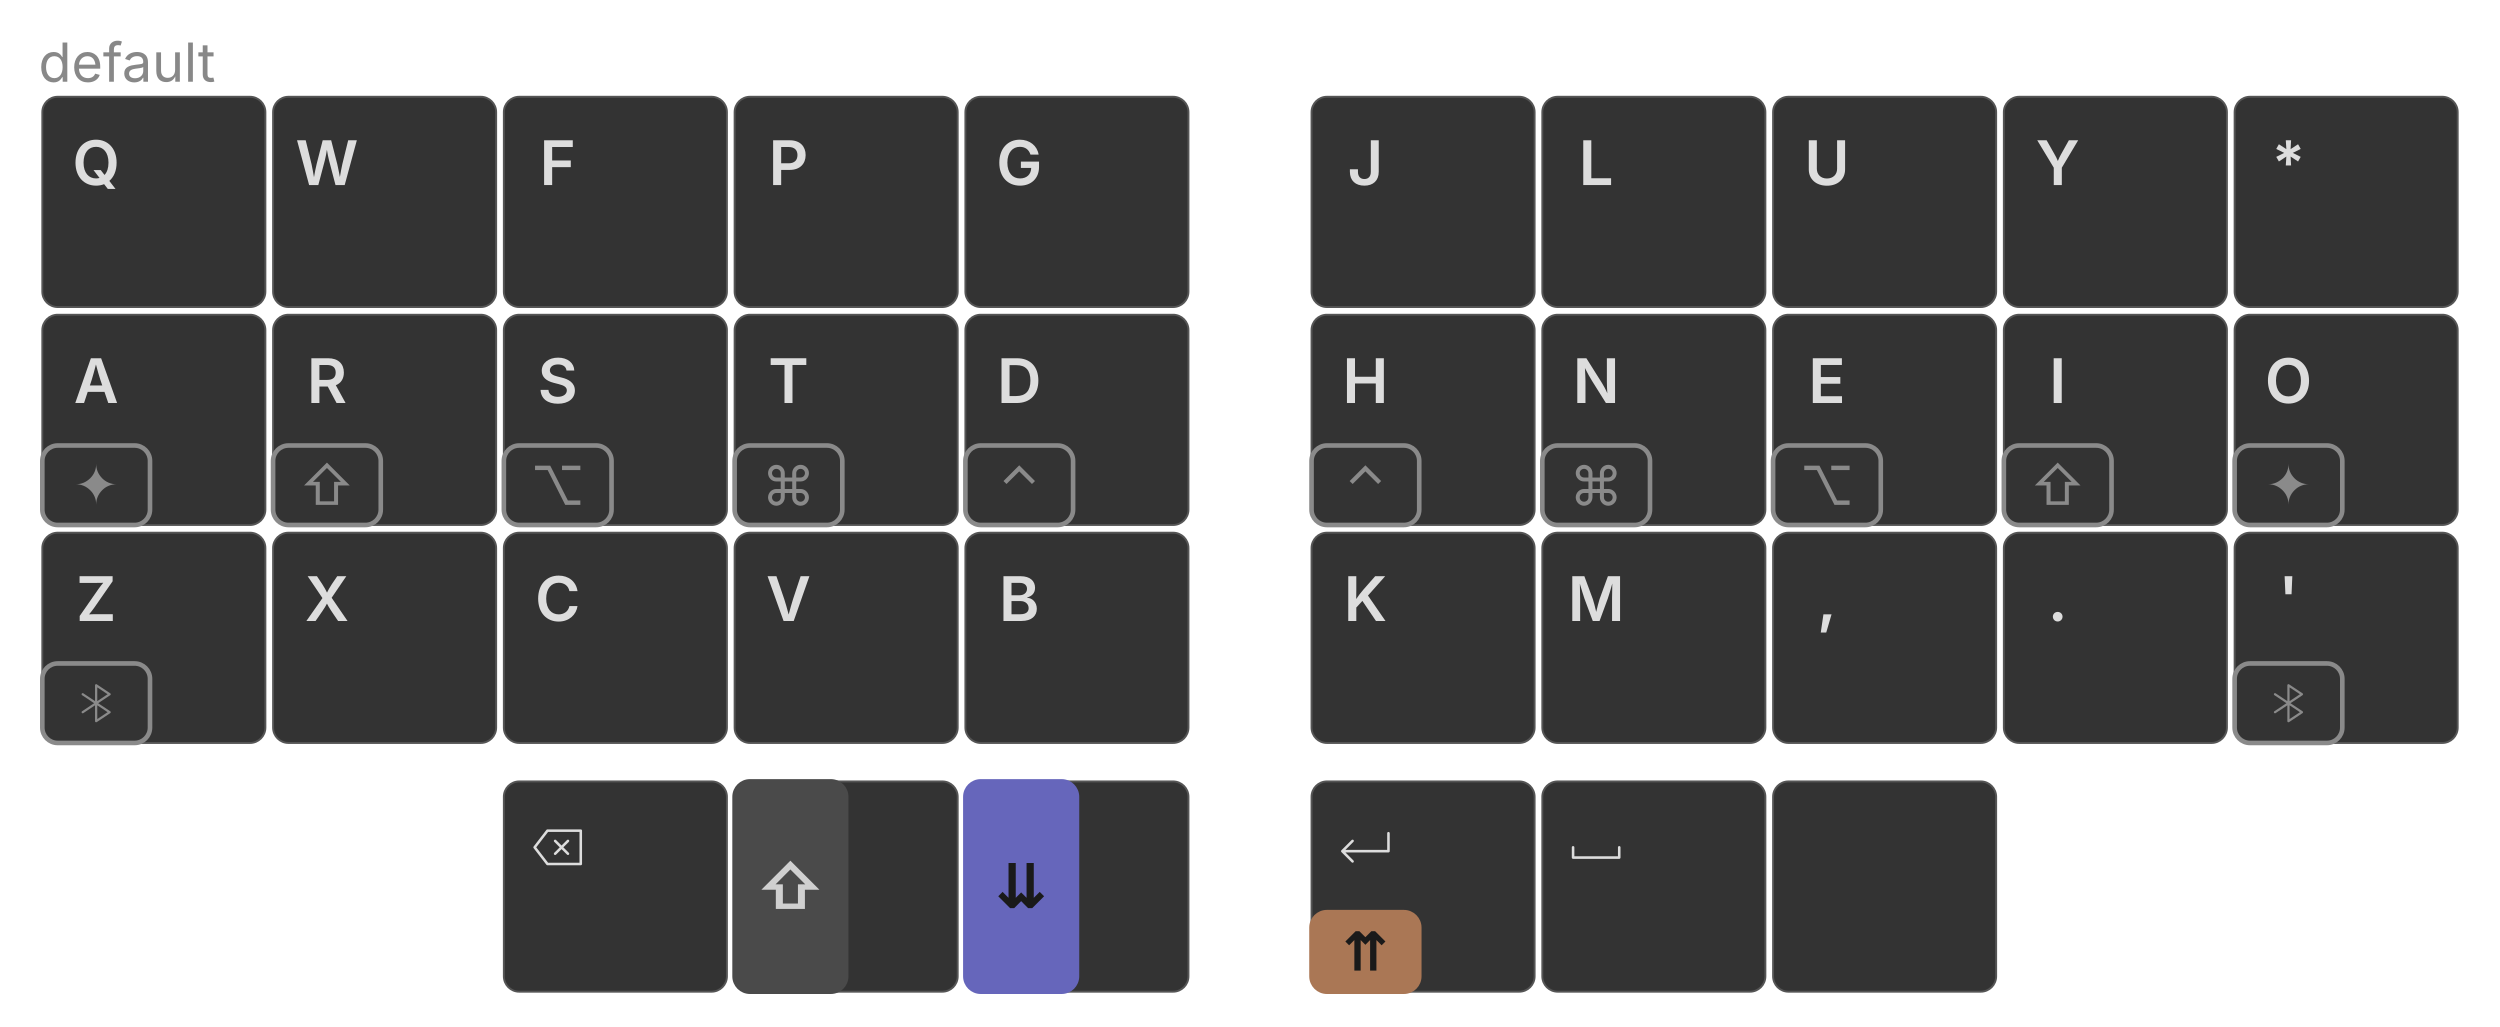
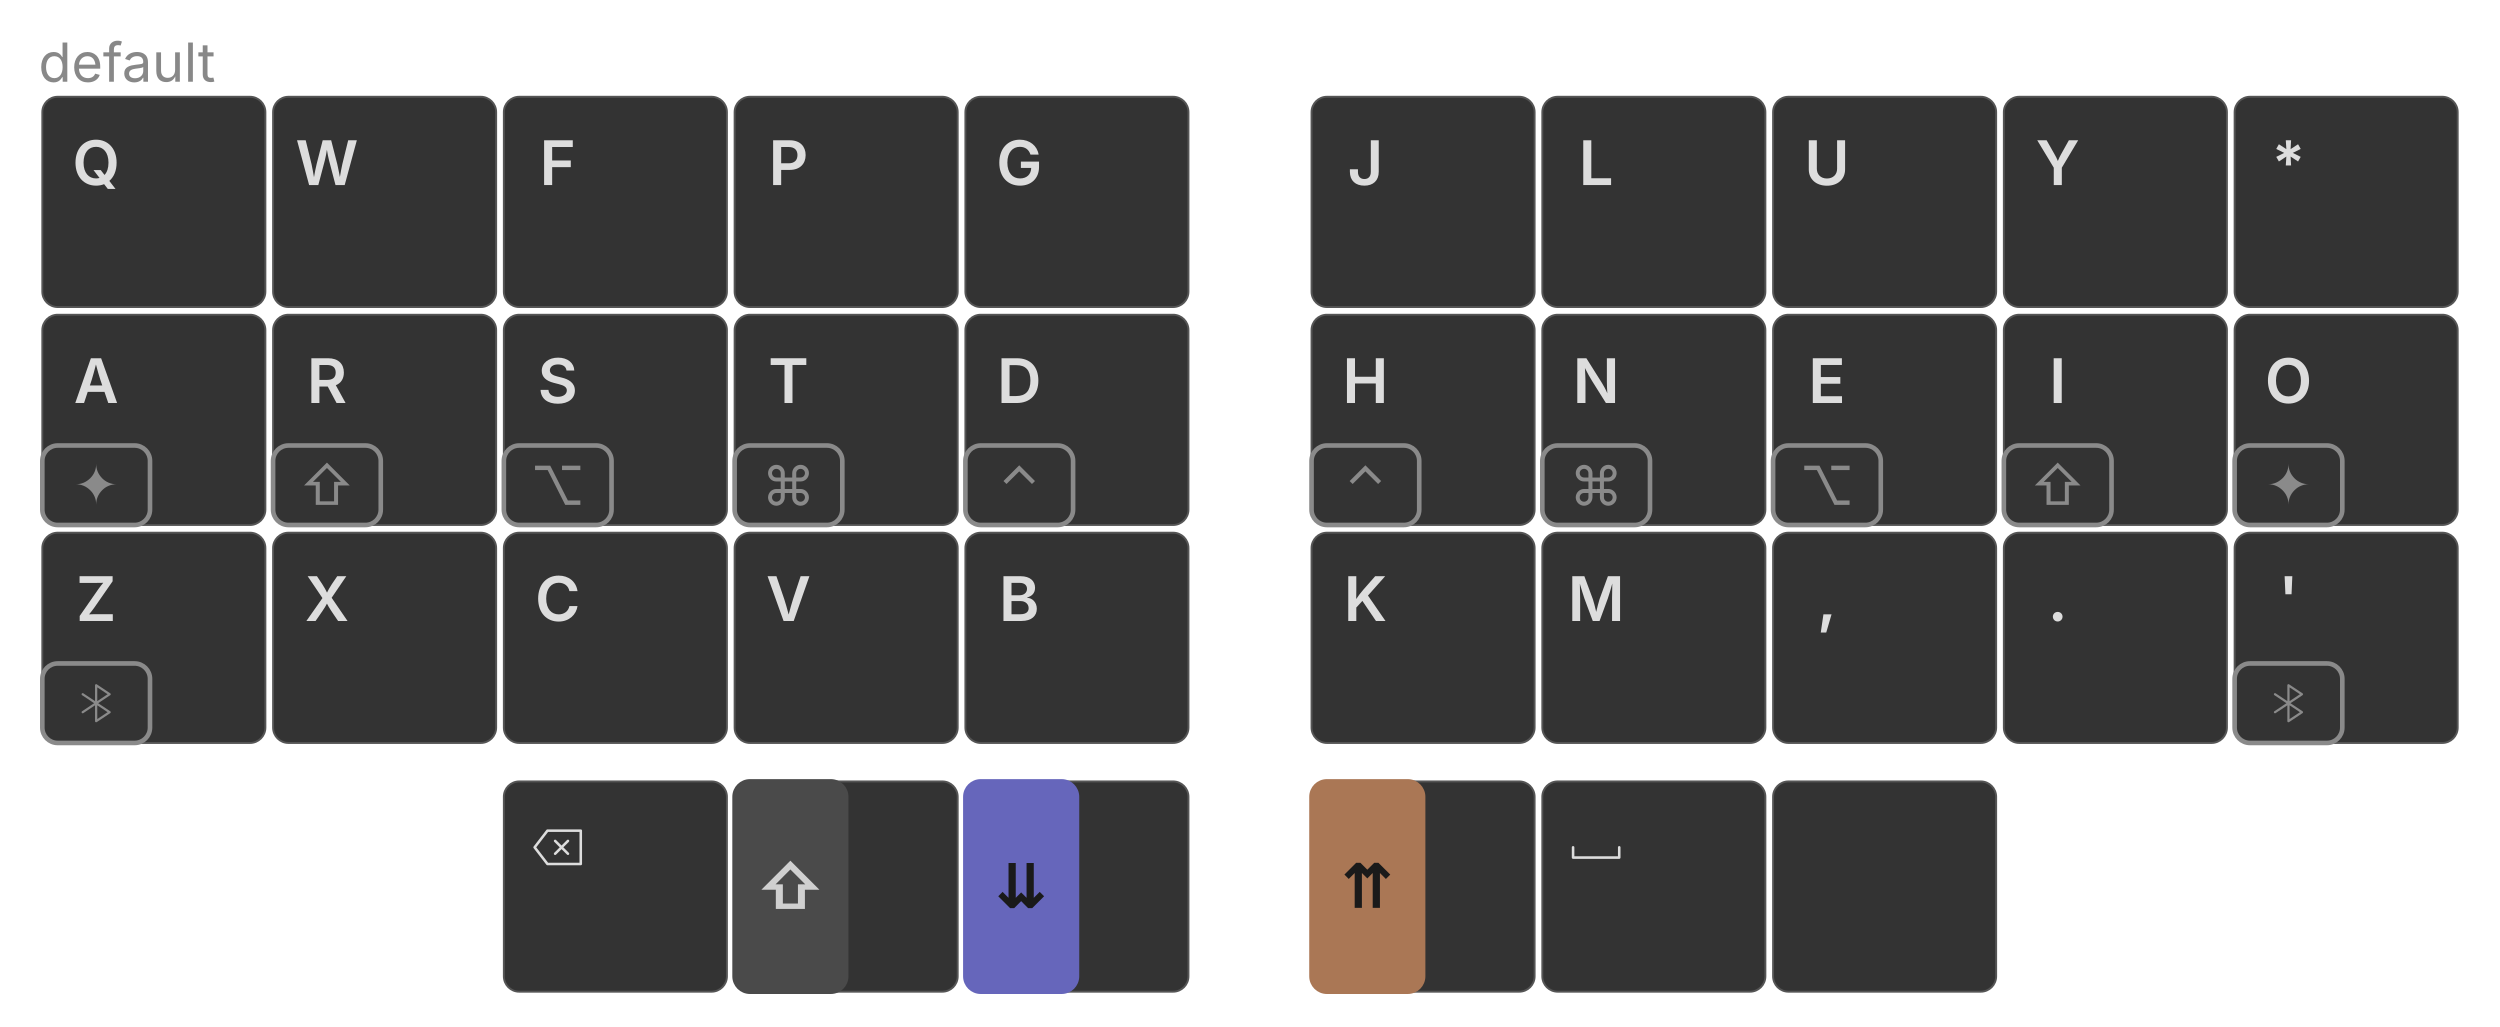
<svg xmlns="http://www.w3.org/2000/svg" class="keymap" width="650" height="267" viewBox="-10 -24 650.0 266.68">
  <style>/* Inter for letters. cairosvg uses only the first family, so marks
       Inter lacks (✦ ⇊ ⇈) set .dejavu; browsers still walk the stack. */
    svg.keymap { background: #1e1e2e;
                 font-family: Inter, "DejaVu Sans", "Segoe UI Symbol",
                              "Apple Symbols", sans-serif; }
    text.dejavu { font-family: "DejaVu Sans", "Segoe UI Symbol",
                  "Apple Symbols", sans-serif; }
    rect.keycap { fill: #333333; stroke: #555555; stroke-width: 0.5px; }
    text { fill: #c8c8c8; text-anchor: middle; dominant-baseline: central; }
    text.base { font-size: 16px; font-weight: 600; fill: #dddddd; }
    text.hold { font-size: 11px; }
    text.sym { font-size: 13px; fill: #9999ff; }
    text.num { font-size: 13px; fill: #ee9944; }
    text.oneshot { font-size: 12px; font-weight: 600; }
    use.glyph { fill: none; stroke: #c8c8c8; stroke-width: 2px;
                stroke-linecap: round; stroke-linejoin: round; }
    use.glyph.base { stroke: #dddddd; }
    use.glyph.sym { stroke: #9999ff; }
    use.glyph.num { stroke: #ee9944; }
    use.glyph.hold.tap-preferred.mod { stroke: #8a8a8a; }
    use.glyph.hold.hold-preferred.mod, use.glyph.oneshot.mod { stroke: #d0d0d0; }
    use.glyph.hold.hold-preferred.sym, use.glyph.oneshot.sym,
    use.glyph.hold.hold-preferred.nav, use.glyph.oneshot.nav { stroke: #1a1a1a; }
    use.glyph.hold.tap-preferred.sym { stroke: #9999ff; }
    use.glyph.hold.tap-preferred.nav { stroke: #ee9944; }
    rect.hold-box { stroke-width: 1.2px; }
    rect.hold-box.tap-preferred.mod { fill: none; stroke: #8a8a8a; }
    rect.hold-box.tap-preferred.sym { fill: none; stroke: #9999ff; }
    rect.hold-box.tap-preferred.nav { fill: none; stroke: #ee9944; }
    rect.hold-box.hold-preferred.mod { fill: #4a4a4a; stroke: #4a4a4a; }
    rect.hold-box.hold-preferred.sym { fill: #6666bb; stroke: #6666bb; }
    rect.hold-box.hold-preferred.nav { fill: #aa7755; stroke: #aa7755; }
    rect.hold-box.oneshot.mod { fill: #4a4a4a; stroke: #4a4a4a; }
    rect.hold-box.oneshot.sym { fill: #6666bb; stroke: #6666bb; }
    rect.hold-box.oneshot.nav { fill: #aa7755; stroke: #aa7755; }
    text.hold.hold-preferred.mod, text.oneshot.mod { fill: #d0d0d0; font-weight: 700; }
    text.hold.hold-preferred.sym, text.oneshot.sym,
    text.hold.hold-preferred.nav, text.oneshot.nav { fill: #1a1a1a; font-weight: 700; }
    text.hold.tap-preferred { fill: #8a8a8a; }
    text.hold.symbol { font-size: 14px; }
    text.oneshot.symbol { font-size: 16px; }
    text.title { font-size: 14px; fill: #888888; text-anchor: start; }</style>
  <defs>
    <path id="glyph_backspace" class="symbol" transform="scale(0.333333) translate(-24,-24)" d="M22,19l10,10 M22,29l10-10 M6,24l10,13h26v-26h-26z" />
    <path id="glyph_delete-word" class="symbol" transform="scale(0.333333) translate(-24,-24)" d="M22,19l10,10 M22,29l10-10 M6,24l10,13h26v-26h-26z M6,17l-6,7,6,7" />
    <path id="glyph_return" class="symbol" transform="scale(0.333333) translate(-24,-24)" d="M42,13V27H6 m8-8l-8,8l8,8" />
    <path id="glyph_space" class="symbol" transform="scale(0.333333) translate(-24,-24)" d="M42,24V32H6V24" />
    <path id="glyph_escape" class="symbol" transform="scale(0.333333) translate(-24,-24)" d="M24,24l-18-18 m0,10v-10h10 M24,6A18,18,0,1,1,6,24" />
    <path id="glyph_up" class="symbol" transform="scale(0.333333) translate(-24,-24)" d="M24,42v-36 m-8,6l8-8l8,8" />
    <path id="glyph_down" class="symbol" transform="scale(0.333333) translate(-24,-24)" d="M24,6v36 m-8,-6l8,8l8-8" />
    <path id="glyph_left" class="symbol" transform="scale(0.333333) translate(-24,-24)" d="M42,24h-36 m6-8l-8,8l8,8" />
    <path id="glyph_right" class="symbol" transform="scale(0.333333) translate(-24,-24)" d="M6,24h36 m-6-8l8,8l-8,8" />
    <path id="glyph_tab" class="symbol" transform="scale(0.333333) translate(-24,-24)" d="M6,12H32m-5-6l7,6l-7,6 M6,36H32m-5-6l7,6l-7,6 M42,8v32" />
    <path id="glyph_btab" class="symbol" transform="scale(0.333333) translate(-24,-24)" d="M42,12H16m5-6l-7,6l7,6 M42,36H16m5-6l-7,6l7,6 M6,8v32" />
    <path id="glyph_home" class="symbol" transform="scale(0.333333) translate(-24,-24)" d="M8,10v28 M8,16h32 M8,32h20" />
    <path id="glyph_end" class="symbol" transform="scale(0.333333) translate(-24,-24)" d="M40,10v28 M8,16h32 M20,32h20" />
    <path id="glyph_word-left" class="symbol" transform="scale(0.333333) translate(-24,-24)" d="M22,24h-16m6-8l-8,8l8,8 M26,17h16v14h-16z" />
    <path id="glyph_word-right" class="symbol" transform="scale(0.333333) translate(-24,-24)" d="M6,17h16v14h-16z M26,24h16m-6-8l8,8l-8,8" />
    <path id="glyph_hist-back" class="symbol" transform="scale(0.333333) translate(-24,-24)" d="M36,32A14,14 0 1 0 24,12m8-8l-8,8l8,8" />
    <path id="glyph_hist-fwd" class="symbol" transform="scale(0.333333) translate(-24,-24)" d="M12,32A14,14 0 1 1 24,12m-8-8l8,8l-8,8" />
    <path id="glyph_app-tab-prev" class="symbol" transform="scale(0.333333) translate(-24,-24)" d="M6,10h18v10h18v20H6z" />
    <path id="glyph_app-tab-next" class="symbol" transform="scale(0.333333) translate(-24,-24)" d="M6,20h18v-10h18v30H6z" />
    <path id="glyph_bluetooth" class="symbol" transform="scale(0.333333) translate(-24,-24)" d="M12,16 L36,32 L24,40 L24,8 L36,16 L12,32" />
  </defs>
  <text class="title" x="0" y="-8">default</text>
  <g transform="translate(0.00,0.00)">
    <rect class="keycap" x="1.0" y="1.0" width="58.0" height="54.67" rx="4.0" ry="4.0" />
    <text class="base" x="15.0" y="18.134">Q</text>
  </g>
  <g transform="translate(60.00,0.00)">
    <rect class="keycap" x="1.0" y="1.0" width="58.0" height="54.67" rx="4.0" ry="4.0" />
    <text class="base" x="15.0" y="18.134">W</text>
  </g>
  <g transform="translate(120.00,0.00)">
    <rect class="keycap" x="1.0" y="1.0" width="58.0" height="54.67" rx="4.0" ry="4.0" />
    <text class="base" x="15.0" y="18.134">F</text>
  </g>
  <g transform="translate(180.00,0.00)">
    <rect class="keycap" x="1.0" y="1.0" width="58.0" height="54.67" rx="4.0" ry="4.0" />
    <text class="base" x="15.0" y="18.134">P</text>
  </g>
  <g transform="translate(240.00,0.00)">
    <rect class="keycap" x="1.0" y="1.0" width="58.0" height="54.67" rx="4.0" ry="4.0" />
    <text class="base" x="15.0" y="18.134">G</text>
  </g>
  <g transform="translate(330.00,0.00)">
    <rect class="keycap" x="1.0" y="1.0" width="58.0" height="54.67" rx="4.0" ry="4.0" />
    <text class="base" x="15.0" y="18.134">J</text>
  </g>
  <g transform="translate(390.00,0.00)">
    <rect class="keycap" x="1.0" y="1.0" width="58.0" height="54.67" rx="4.0" ry="4.0" />
    <text class="base" x="15.0" y="18.134">L</text>
  </g>
  <g transform="translate(450.00,0.00)">
    <rect class="keycap" x="1.0" y="1.0" width="58.0" height="54.67" rx="4.0" ry="4.0" />
    <text class="base" x="15.0" y="18.134">U</text>
  </g>
  <g transform="translate(510.00,0.00)">
    <rect class="keycap" x="1.0" y="1.0" width="58.0" height="54.67" rx="4.0" ry="4.0" />
    <text class="base" x="15.0" y="18.134">Y</text>
  </g>
  <g transform="translate(570.00,0.00)">
    <rect class="keycap" x="1.0" y="1.0" width="58.0" height="54.67" rx="4.0" ry="4.0" />
    <text class="base" x="15.0" y="18.134">*</text>
  </g>
  <g transform="translate(0.00,56.67)">
    <rect class="keycap" x="1.0" y="1.0" width="58.0" height="54.67" rx="4.0" ry="4.0" />
    <rect class="hold-box tap-preferred mod" x="1.0" y="35.002" width="28.0" height="20.668" rx="4.0" ry="4.0" />
    <text class="base" x="15.0" y="18.134">A</text>
    <text class="hold tap-preferred mod symbol dejavu" x="15.0" y="45.336">✦</text>
  </g>
  <g transform="translate(60.00,56.67)">
    <rect class="keycap" x="1.0" y="1.0" width="58.0" height="54.67" rx="4.0" ry="4.0" />
    <rect class="hold-box tap-preferred mod" x="1.0" y="35.002" width="28.0" height="20.668" rx="4.0" ry="4.0" />
    <text class="base" x="15.0" y="18.134">R</text>
    <text class="hold tap-preferred mod symbol" x="15.0" y="45.336">⇧</text>
  </g>
  <g transform="translate(120.00,56.67)">
    <rect class="keycap" x="1.0" y="1.0" width="58.0" height="54.67" rx="4.0" ry="4.0" />
    <rect class="hold-box tap-preferred mod" x="1.0" y="35.002" width="28.0" height="20.668" rx="4.0" ry="4.0" />
    <text class="base" x="15.0" y="18.134">S</text>
    <text class="hold tap-preferred mod symbol" x="15.0" y="45.336">⌥</text>
  </g>
  <g transform="translate(180.00,56.67)">
    <rect class="keycap" x="1.0" y="1.0" width="58.0" height="54.67" rx="4.0" ry="4.0" />
    <rect class="hold-box tap-preferred mod" x="1.0" y="35.002" width="28.0" height="20.668" rx="4.0" ry="4.0" />
    <text class="base" x="15.0" y="18.134">T</text>
    <text class="hold tap-preferred mod symbol" x="15.0" y="45.336">⌘</text>
  </g>
  <g transform="translate(240.00,56.67)">
    <rect class="keycap" x="1.0" y="1.0" width="58.0" height="54.67" rx="4.0" ry="4.0" />
    <rect class="hold-box tap-preferred mod" x="1.0" y="35.002" width="28.0" height="20.668" rx="4.0" ry="4.0" />
    <text class="base" x="15.0" y="18.134">D</text>
    <text class="hold tap-preferred mod symbol" x="15.0" y="45.336">⌃</text>
  </g>
  <g transform="translate(330.00,56.67)">
    <rect class="keycap" x="1.0" y="1.0" width="58.0" height="54.67" rx="4.0" ry="4.0" />
    <rect class="hold-box tap-preferred mod" x="1.0" y="35.002" width="28.0" height="20.668" rx="4.0" ry="4.0" />
    <text class="base" x="15.0" y="18.134">H</text>
    <text class="hold tap-preferred mod symbol" x="15.0" y="45.336">⌃</text>
  </g>
  <g transform="translate(390.00,56.67)">
    <rect class="keycap" x="1.0" y="1.0" width="58.0" height="54.67" rx="4.0" ry="4.0" />
    <rect class="hold-box tap-preferred mod" x="1.0" y="35.002" width="28.0" height="20.668" rx="4.0" ry="4.0" />
    <text class="base" x="15.0" y="18.134">N</text>
    <text class="hold tap-preferred mod symbol" x="15.0" y="45.336">⌘</text>
  </g>
  <g transform="translate(450.00,56.67)">
    <rect class="keycap" x="1.0" y="1.0" width="58.0" height="54.67" rx="4.0" ry="4.0" />
    <rect class="hold-box tap-preferred mod" x="1.0" y="35.002" width="28.0" height="20.668" rx="4.0" ry="4.0" />
    <text class="base" x="15.0" y="18.134">E</text>
    <text class="hold tap-preferred mod symbol" x="15.0" y="45.336">⌥</text>
  </g>
  <g transform="translate(510.00,56.67)">
    <rect class="keycap" x="1.0" y="1.0" width="58.0" height="54.67" rx="4.0" ry="4.0" />
    <rect class="hold-box tap-preferred mod" x="1.0" y="35.002" width="28.0" height="20.668" rx="4.0" ry="4.0" />
    <text class="base" x="15.0" y="18.134">I</text>
    <text class="hold tap-preferred mod symbol" x="15.0" y="45.336">⇧</text>
  </g>
  <g transform="translate(570.00,56.67)">
    <rect class="keycap" x="1.0" y="1.0" width="58.0" height="54.67" rx="4.0" ry="4.0" />
    <rect class="hold-box tap-preferred mod" x="1.0" y="35.002" width="28.0" height="20.668" rx="4.0" ry="4.0" />
    <text class="base" x="15.0" y="18.134">O</text>
    <text class="hold tap-preferred mod symbol dejavu" x="15.0" y="45.336">✦</text>
  </g>
  <g transform="translate(0.00,113.34)">
    <rect class="keycap" x="1.0" y="1.0" width="58.0" height="54.67" rx="4.0" ry="4.0" />
    <rect class="hold-box tap-preferred mod" x="1.0" y="35.002" width="28.0" height="20.668" rx="4.0" ry="4.0" />
    <text class="base" x="15.0" y="18.134">Z</text>
    <g transform="translate(15.0,45.336) scale(0.875)">
      <use class="glyph hold tap-preferred mod" href="#glyph_bluetooth" />
    </g>
  </g>
  <g transform="translate(60.00,113.34)">
    <rect class="keycap" x="1.0" y="1.0" width="58.0" height="54.67" rx="4.0" ry="4.0" />
    <text class="base" x="15.0" y="18.134">X</text>
  </g>
  <g transform="translate(120.00,113.34)">
    <rect class="keycap" x="1.0" y="1.0" width="58.0" height="54.67" rx="4.0" ry="4.0" />
    <text class="base" x="15.0" y="18.134">C</text>
  </g>
  <g transform="translate(180.00,113.34)">
    <rect class="keycap" x="1.0" y="1.0" width="58.0" height="54.67" rx="4.0" ry="4.0" />
    <text class="base" x="15.0" y="18.134">V</text>
  </g>
  <g transform="translate(240.00,113.34)">
    <rect class="keycap" x="1.0" y="1.0" width="58.0" height="54.67" rx="4.0" ry="4.0" />
    <text class="base" x="15.0" y="18.134">B</text>
  </g>
  <g transform="translate(330.00,113.34)">
    <rect class="keycap" x="1.0" y="1.0" width="58.0" height="54.67" rx="4.0" ry="4.0" />
    <text class="base" x="15.0" y="18.134">K</text>
  </g>
  <g transform="translate(390.00,113.34)">
    <rect class="keycap" x="1.0" y="1.0" width="58.0" height="54.67" rx="4.0" ry="4.0" />
    <text class="base" x="15.0" y="18.134">M</text>
  </g>
  <g transform="translate(450.00,113.34)">
    <rect class="keycap" x="1.0" y="1.0" width="58.0" height="54.67" rx="4.0" ry="4.0" />
    <text class="base" x="15.0" y="18.134">,</text>
  </g>
  <g transform="translate(510.00,113.34)">
    <rect class="keycap" x="1.0" y="1.0" width="58.0" height="54.67" rx="4.0" ry="4.0" />
    <text class="base" x="15.0" y="18.134">.</text>
  </g>
  <g transform="translate(570.00,113.34)">
    <rect class="keycap" x="1.0" y="1.0" width="58.0" height="54.67" rx="4.0" ry="4.0" />
    <rect class="hold-box tap-preferred mod" x="1.0" y="35.002" width="28.0" height="20.668" rx="4.0" ry="4.0" />
    <text class="base" x="15.0" y="18.134">'</text>
    <g transform="translate(15.0,45.336) scale(0.875)">
      <use class="glyph hold tap-preferred mod" href="#glyph_bluetooth" />
    </g>
  </g>
  <g transform="translate(120.00,178.01)">
    <rect class="keycap" x="1.0" y="1.0" width="58.0" height="54.67" rx="4.0" ry="4.0" />
    <use class="glyph base" href="#glyph_backspace" x="15.0" y="18.134" />
  </g>
  <g transform="translate(180.00,178.01)">
    <rect class="keycap" x="1.0" y="1.0" width="58.0" height="54.67" rx="4.0" ry="4.0" />
    <rect class="hold-box oneshot mod" x="1.0" y="1.0" width="29.0" height="54.67" rx="4.0" ry="4.0" />
    <text class="oneshot symbol mod" x="15.5" y="28.335">⇧</text>
  </g>
  <g transform="translate(240.00,178.01)">
    <rect class="keycap" x="1.0" y="1.0" width="58.0" height="54.67" rx="4.0" ry="4.0" />
    <rect class="hold-box oneshot sym" x="1.0" y="1.0" width="29.0" height="54.67" rx="4.0" ry="4.0" />
    <text class="oneshot symbol sym dejavu" x="15.5" y="28.335">⇊</text>
  </g>
  <g transform="translate(330.00,178.01)">
    <rect class="keycap" x="1.0" y="1.0" width="58.0" height="54.67" rx="4.0" ry="4.0" />
-     <rect class="hold-box hold-preferred nav" x="1.0" y="35.002" width="28.0" height="20.668" rx="4.0" ry="4.0" />
-     <use class="glyph base" href="#glyph_return" x="15.0" y="18.134" />
-     <text class="hold hold-preferred nav symbol dejavu" x="15.0" y="45.336">⇈</text>
+     <rect class="hold-box oneshot nav" x="1.0" y="1.0" width="29.0" height="54.67" rx="4.0" ry="4.0" />
+     <text class="oneshot symbol nav dejavu" x="15.5" y="28.335">⇈</text>
  </g>
  <g transform="translate(390.00,178.01)">
    <rect class="keycap" x="1.0" y="1.0" width="58.0" height="54.67" rx="4.0" ry="4.0" />
    <use class="glyph base" href="#glyph_space" x="15.0" y="18.134" />
  </g>
  <g transform="translate(450.00,178.01)">
    <rect class="keycap" x="1.0" y="1.0" width="58.0" height="54.67" rx="4.0" ry="4.0" />
  </g>
</svg>
